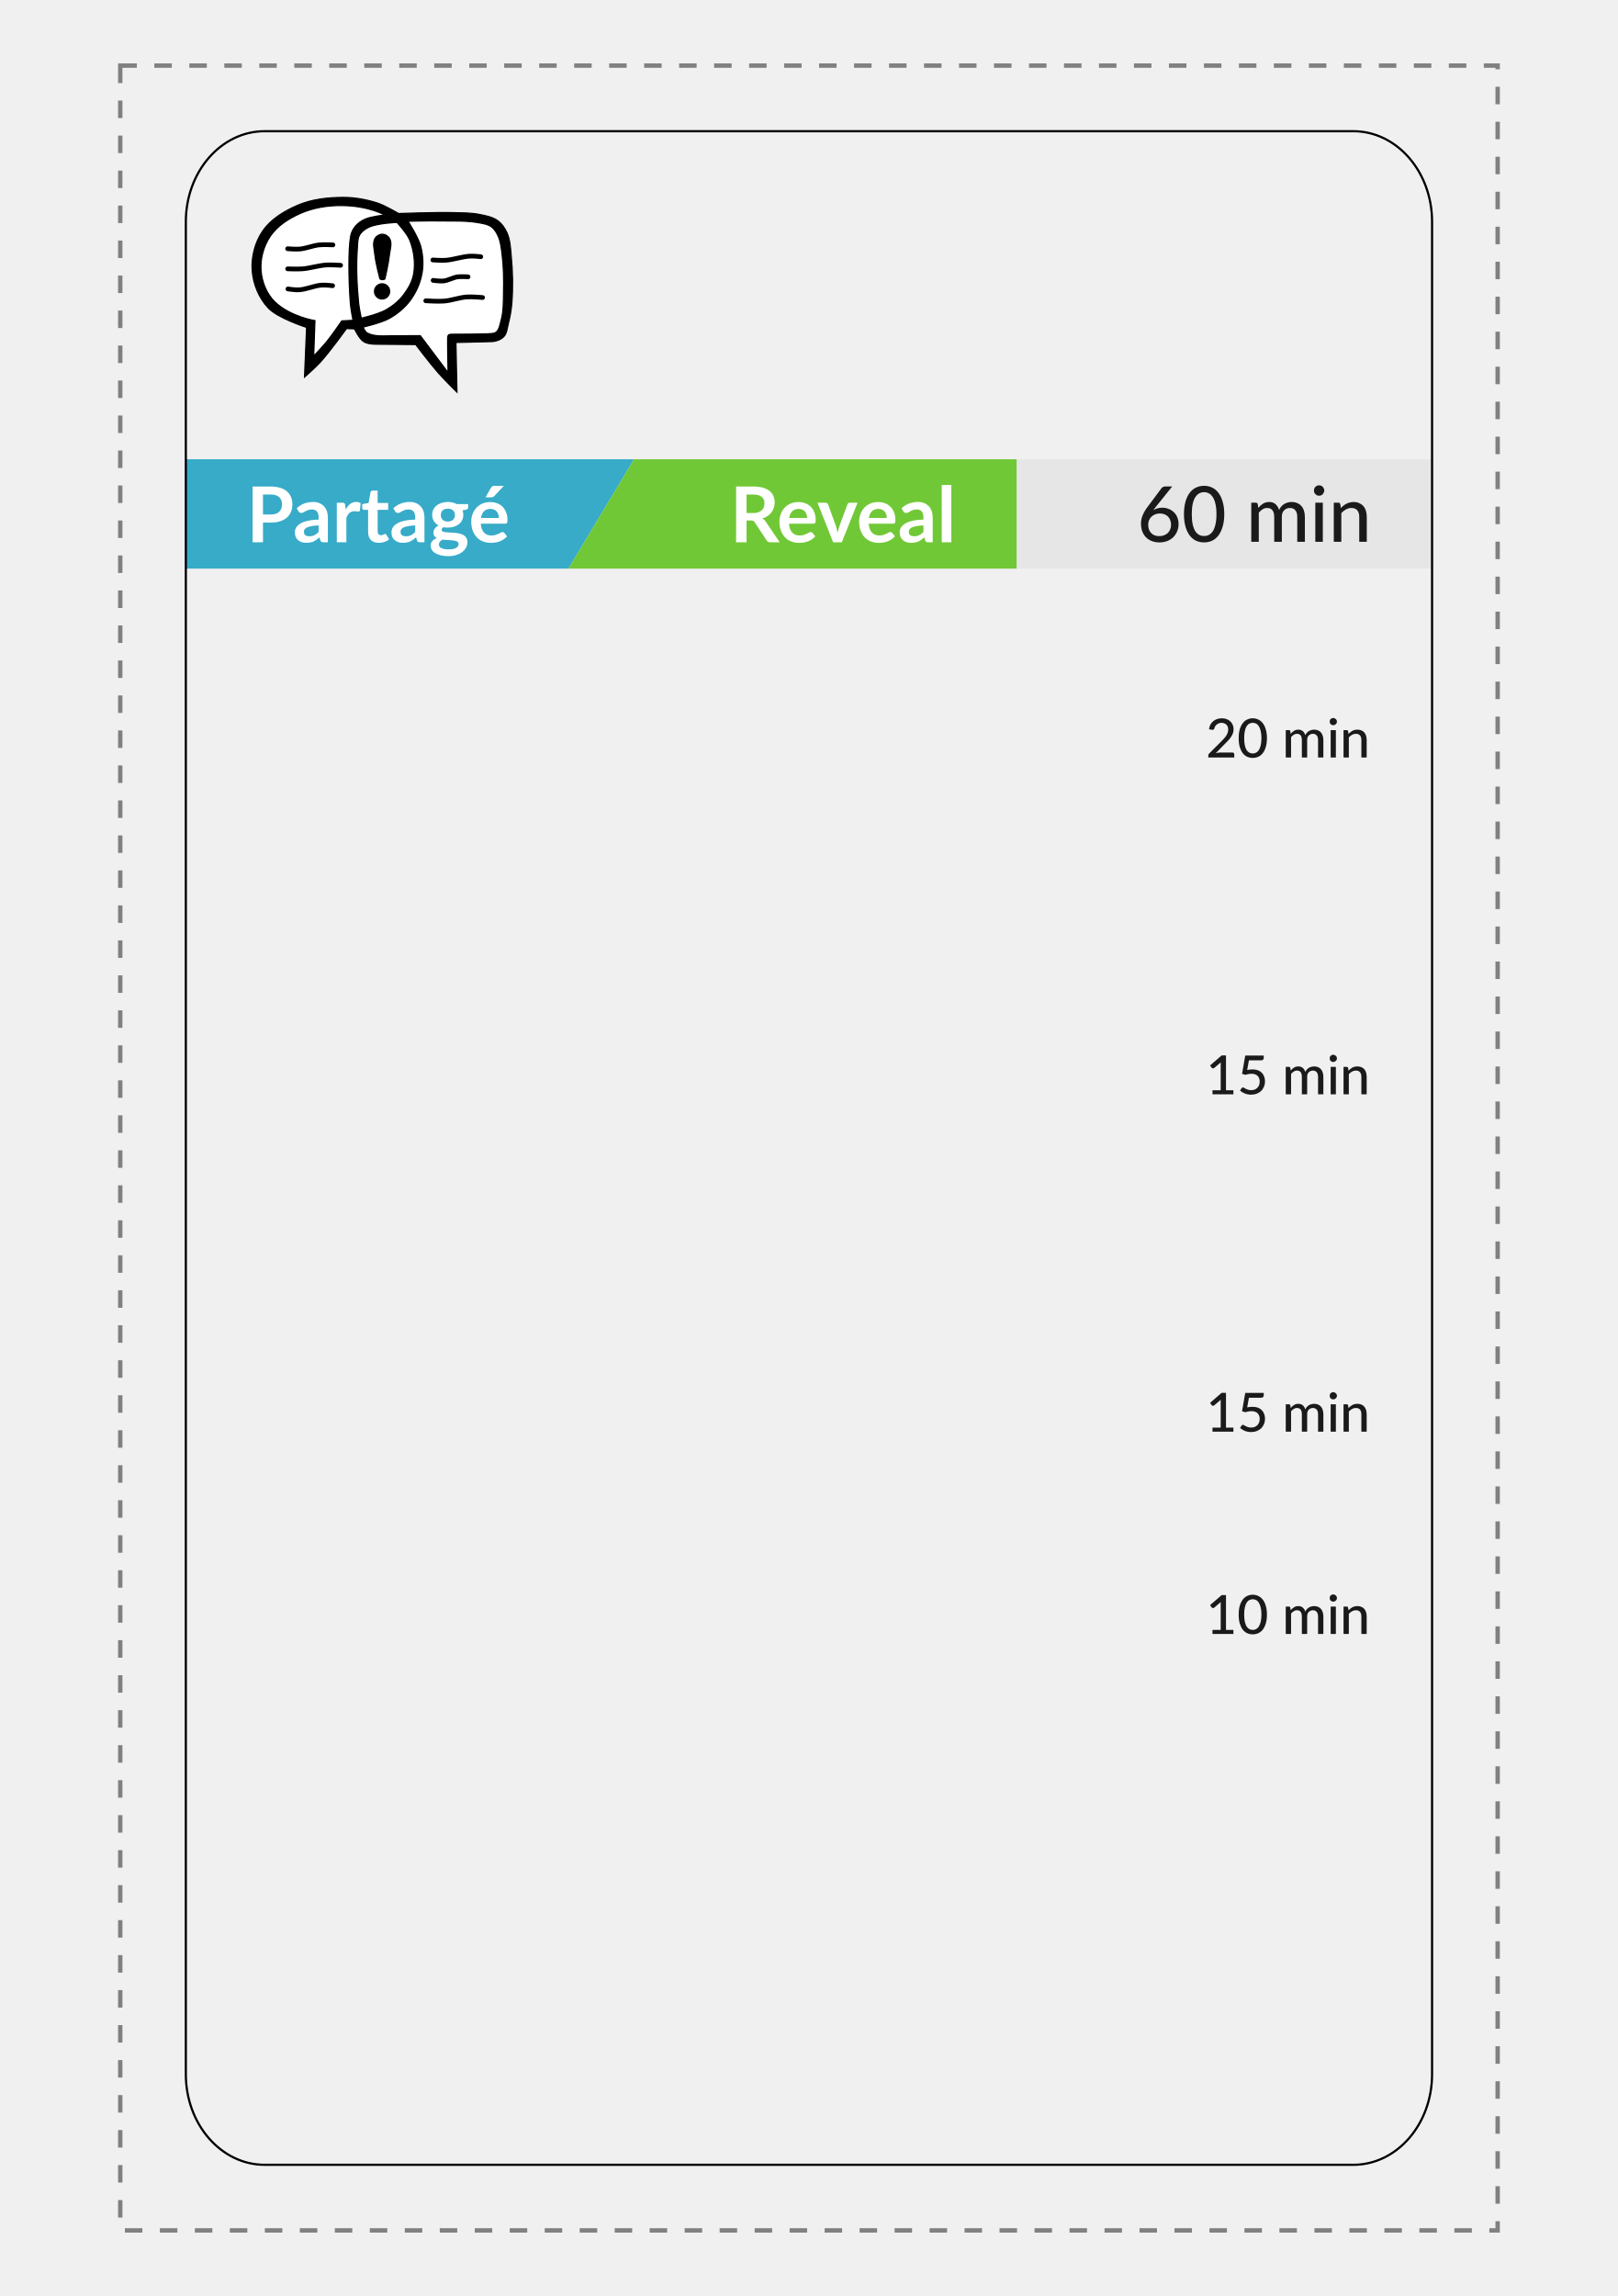
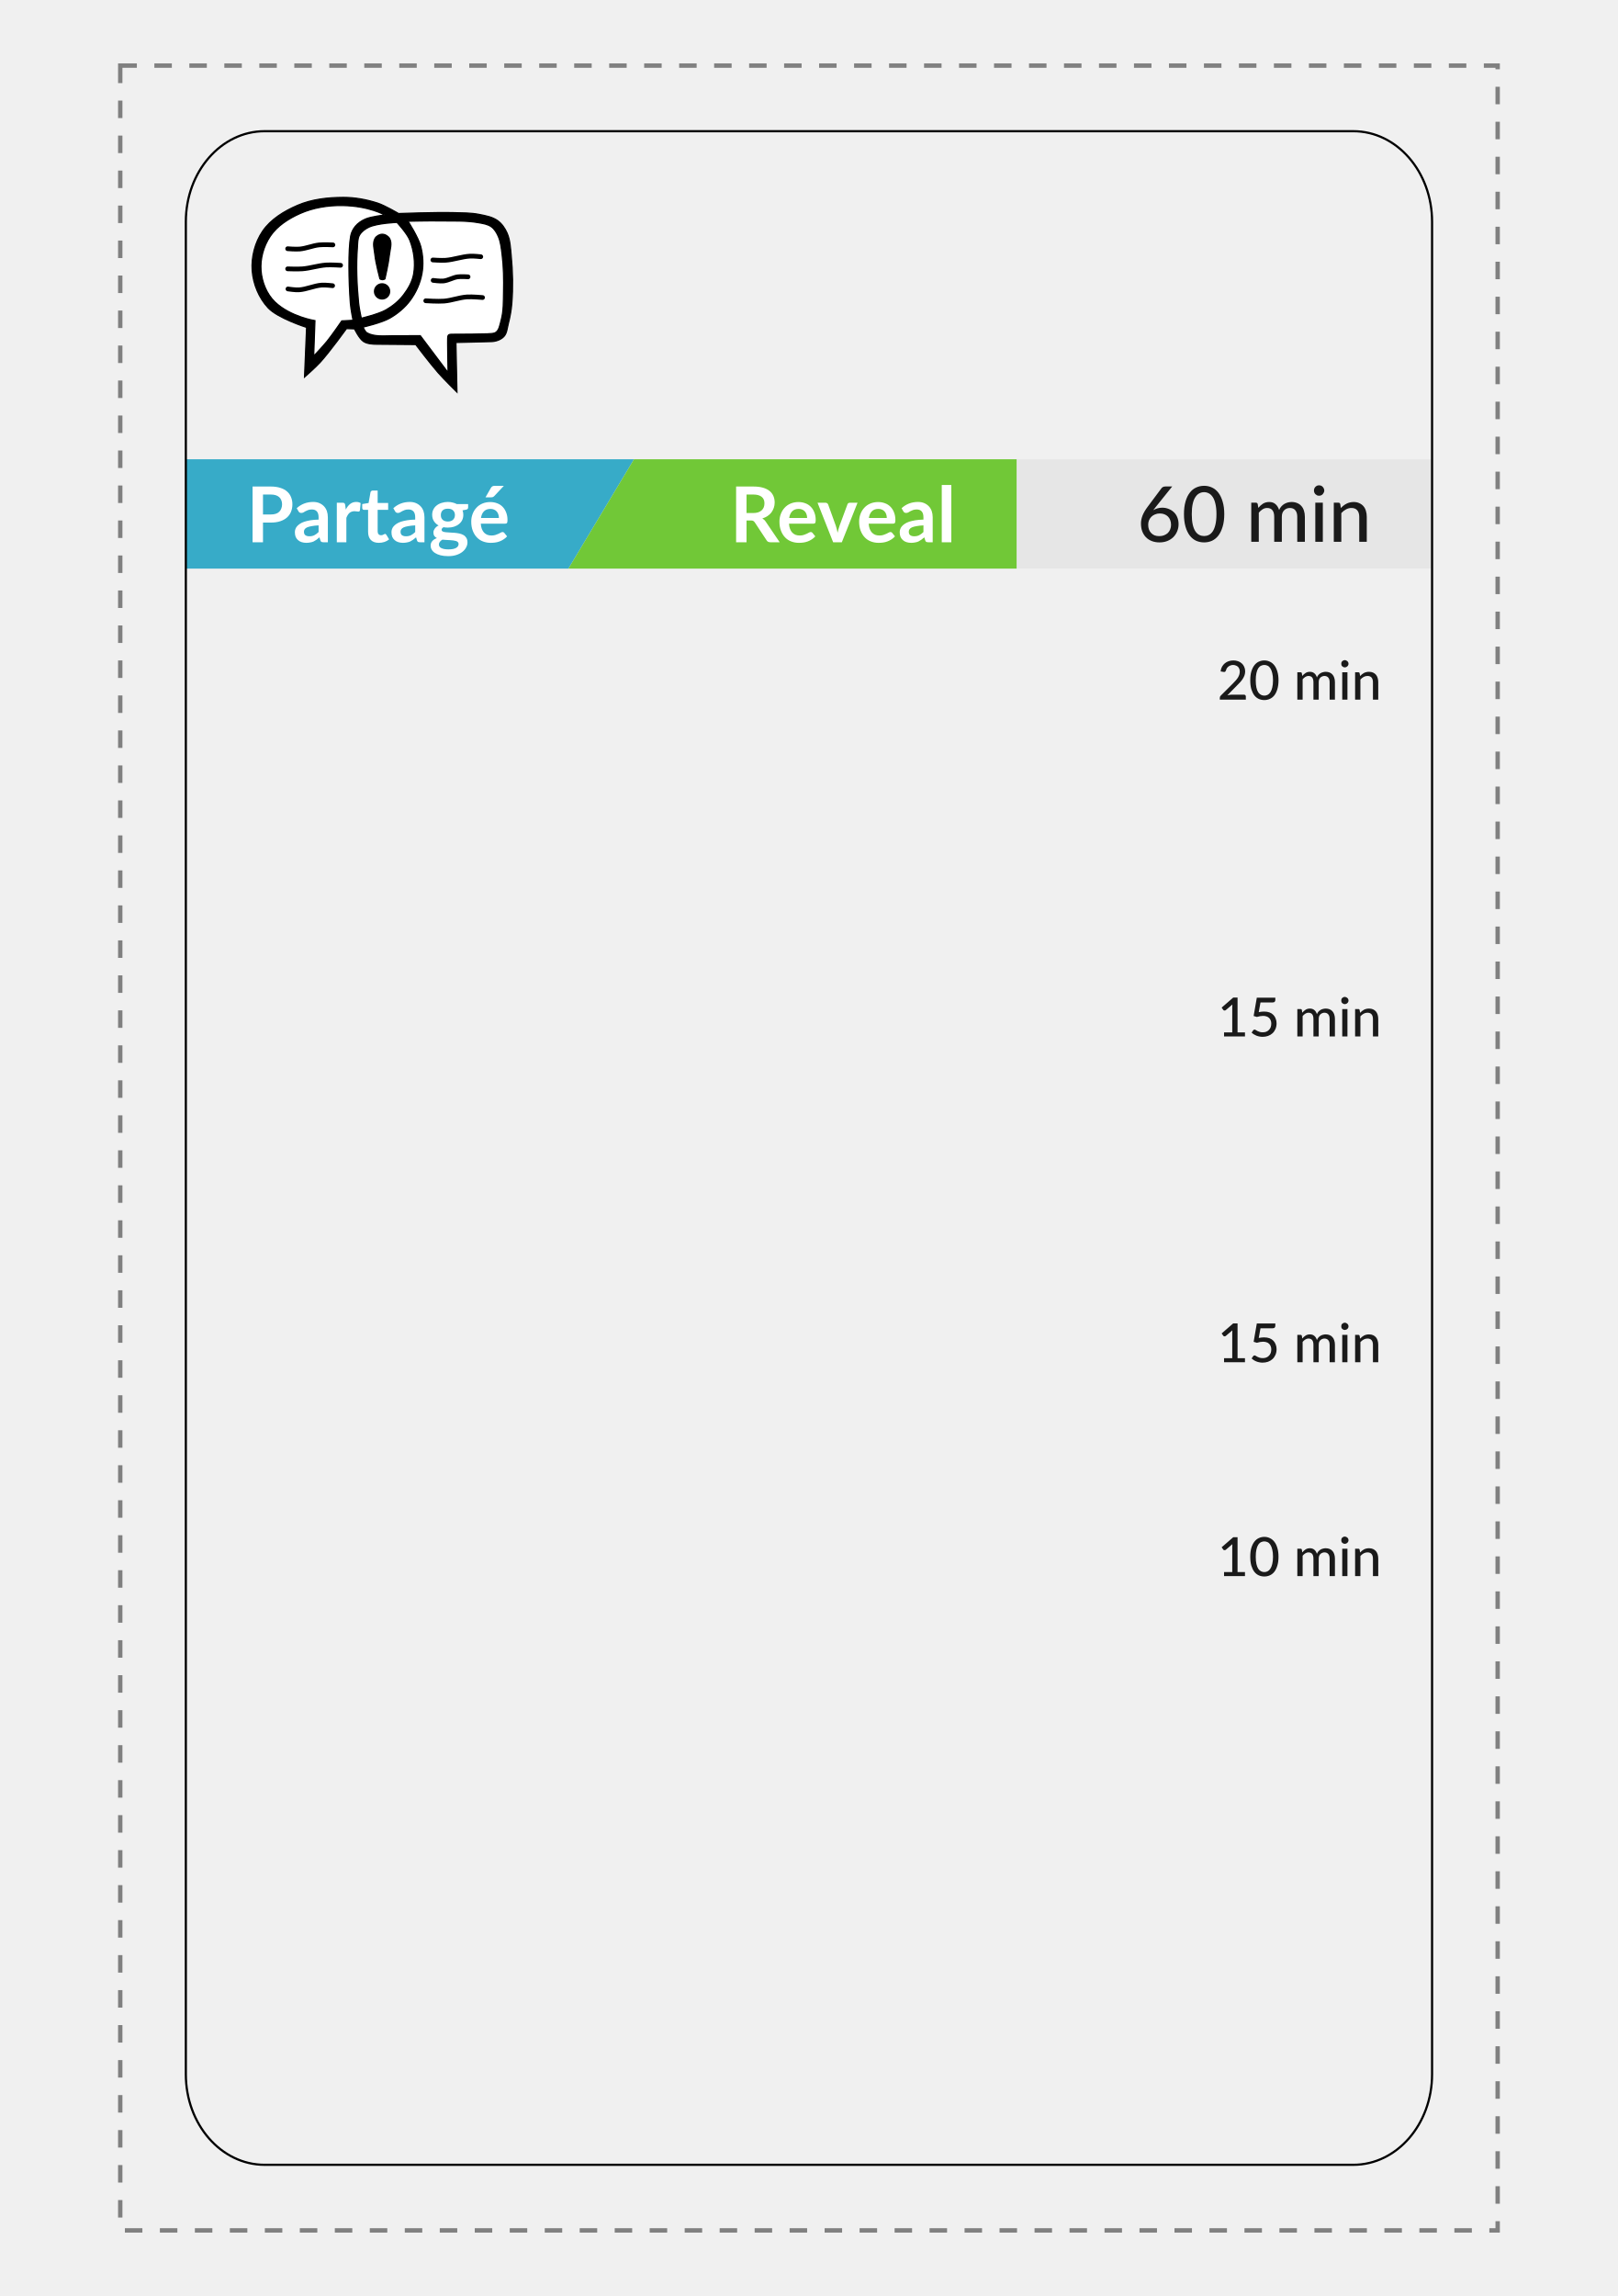
<svg xmlns="http://www.w3.org/2000/svg" xmlns:xlink="http://www.w3.org/1999/xlink" width="74mm" height="105mm" viewBox="0 0 262.205 372.047" id="svg2" version="1.1" enable-background="new">
  <defs id="defs4" />
  <g id="layer1" transform="translate(0,-680.315)" style="display:inline">
-     <path style="fill:none;fill-rule:evenodd;stroke:#808080;stroke-width:0.709;stroke-linecap:butt;stroke-linejoin:miter;stroke-miterlimit:4;stroke-dasharray:2.835, 2.835;stroke-dashoffset:0;stroke-opacity:1" d="m 19.488,690.945 0,350.787 223.228,0 0,-350.787 z" id="path3350" transform="translate(4.3385302e-7,8.6660179e-6)" />
+     <path style="fill:none;fill-rule:evenodd;stroke:#808080;stroke-width:0.709;stroke-linecap:butt;stroke-linejoin:miter;stroke-miterlimit:4;stroke-dasharray:2.835, 2.835;stroke-dashoffset:0;stroke-opacity:1" d="M 19.488,690.945 V 1041.732 H 242.717 V 690.945 Z" id="path3350" transform="translate(4.3385302e-7)" />
  </g>
  <g id="layer2" style="display:inline">
    <path style="fill:none;fill-opacity:1;stroke:none;stroke-width:0.709;stroke-miterlimit:4;stroke-dasharray:2.835, 2.835;stroke-dashoffset:0;stroke-opacity:1" d="m 42.884,21.259 c -7.071,0 -12.766,6.545 -12.766,14.674 l 0,38.477 201.969,0 0,-38.477 c 0,-8.129 -5.692,-14.674 -12.764,-14.674 l -176.439,0 z" id="rect4195-3" />
  </g>
  <g id="layer8" style="display:inline">
    <path style="display:inline;fill:#37abc8;fill-rule:evenodd;stroke:#000000;stroke-width:0;stroke-linecap:butt;stroke-linejoin:miter;stroke-miterlimit:4;stroke-dasharray:none;stroke-opacity:1" d="m 30.118,74.415 0,17.72 62.008,0 10.63,-17.72 z" id="path4215" />
-     <text xml:space="preserve" style="font-style:normal;font-weight:normal;font-size:11.25px;line-height:125%;font-family:sans-serif;letter-spacing:0px;word-spacing:0px;display:inline;fill:#000000;fill-opacity:1;stroke:none;stroke-width:1px;stroke-linecap:butt;stroke-linejoin:miter;stroke-opacity:1" x="39.935" y="87.871" id="text4180-3">
-       <tspan id="tspan4182-6" x="39.935" y="87.871" style="font-style:normal;font-variant:normal;font-weight:bold;font-stretch:normal;font-size:12.5px;font-family:Lato;-inkscape-font-specification:'Lato Bold';fill:#ffffff">Partagé</tspan>
+     <text xml:space="preserve" style="font-style:normal;font-weight:normal;line-height:0%;font-family:sans-serif;letter-spacing:0px;word-spacing:0px;display:inline;fill:#000000;fill-opacity:1;stroke:none;stroke-width:1px;stroke-linecap:butt;stroke-linejoin:miter;stroke-opacity:1" x="39.935" y="87.871" id="text4180-3">
+       <tspan id="tspan4182-6" x="39.935" y="87.871" style="font-style:normal;font-variant:normal;font-weight:bold;font-stretch:normal;font-size:12.5px;line-height:1.25;font-family:Lato;-inkscape-font-specification:'Lato Bold';fill:#ffffff">Partagé</tspan>
    </text>
    <rect y="74.419" x="164.764" height="17.717" width="67.323" id="rect4191-7" style="display:inline;fill:#e6e6e6;fill-opacity:1;stroke:none;stroke-width:1;stroke-miterlimit:4;stroke-dasharray:none;stroke-dashoffset:0;stroke-opacity:1" />
-     <text xml:space="preserve" style="font-style:normal;font-weight:normal;font-size:12.5px;line-height:125%;font-family:sans-serif;letter-spacing:0px;word-spacing:0px;display:inline;fill:#1a1a1a;fill-opacity:1;stroke:none;stroke-width:1px;stroke-linecap:butt;stroke-linejoin:miter;stroke-opacity:1" x="184.268" y="87.799" id="text4193-5">
-       <tspan id="tspan4195-3" x="184.268" y="87.799" style="font-style:normal;font-variant:normal;font-weight:500;font-stretch:normal;font-size:12.5px;font-family:Lato;-inkscape-font-specification:'Lato Medium';fill:#1a1a1a">60 min</tspan>
+     <text xml:space="preserve" style="font-style:normal;font-weight:normal;line-height:0%;font-family:sans-serif;letter-spacing:0px;word-spacing:0px;display:inline;fill:#1a1a1a;fill-opacity:1;stroke:none;stroke-width:1px;stroke-linecap:butt;stroke-linejoin:miter;stroke-opacity:1" x="184.268" y="87.799" id="text4193-5">
+       <tspan id="tspan4195-3" x="184.268" y="87.799" style="font-style:normal;font-variant:normal;font-weight:500;font-stretch:normal;font-size:12.5px;line-height:1.25;font-family:Lato;-inkscape-font-specification:'Lato Medium';fill:#1a1a1a">60 min</tspan>
    </text>
    <path id="path4217" d="m 164.756,92.136 0,-17.72 -62.008,0 -10.63,17.72 z" style="display:inline;fill:#71c837;fill-opacity:1;fill-rule:evenodd;stroke:#000000;stroke-width:0;stroke-linecap:butt;stroke-linejoin:miter;stroke-miterlimit:4;stroke-dasharray:none;stroke-opacity:1" />
-     <text id="text4197" y="87.871" x="118.298" style="font-style:normal;font-weight:normal;font-size:11.25px;line-height:125%;font-family:sans-serif;letter-spacing:0px;word-spacing:0px;display:inline;fill:#000000;fill-opacity:1;stroke:none;stroke-width:1px;stroke-linecap:butt;stroke-linejoin:miter;stroke-opacity:1" xml:space="preserve">
-       <tspan style="font-style:normal;font-variant:normal;font-weight:bold;font-stretch:normal;font-size:12.5px;font-family:Lato;-inkscape-font-specification:'Lato Bold';fill:#ffffff" y="87.871" x="118.298" id="tspan4199">Reveal</tspan>
+     <text id="text4197" y="87.871" x="118.298" style="font-style:normal;font-weight:normal;line-height:0%;font-family:sans-serif;letter-spacing:0px;word-spacing:0px;display:inline;fill:#000000;fill-opacity:1;stroke:none;stroke-width:1px;stroke-linecap:butt;stroke-linejoin:miter;stroke-opacity:1" xml:space="preserve">
+       <tspan style="font-style:normal;font-variant:normal;font-weight:bold;font-stretch:normal;font-size:12.5px;line-height:1.25;font-family:Lato;-inkscape-font-specification:'Lato Bold';fill:#ffffff" y="87.871" x="118.298" id="tspan4199">Reveal</tspan>
    </text>
  </g>
  <g id="layer7">
    <path style="fill:none;fill-rule:evenodd;stroke:none;stroke-width:1px;stroke-linecap:butt;stroke-linejoin:miter;stroke-opacity:1" d="m 99.213,31.89 0,31.89 122.244,0 0,-31.89 z" id="path4300" />
-     <flowRoot xml:space="preserve" style="font-style:normal;font-weight:normal;font-size:12.5px;line-height:125%;font-family:sans-serif;text-align:end;letter-spacing:0px;word-spacing:0px;text-anchor:end;fill:#000000;fill-opacity:1;stroke:none;stroke-width:1px;stroke-linecap:butt;stroke-linejoin:miter;stroke-opacity:1" id="flowRoot4271" transform="translate(0,-0.8300646)">
+     <flowRoot xml:space="preserve" style="font-style:normal;font-weight:normal;line-height:0.01%;font-family:sans-serif;text-align:end;letter-spacing:0px;word-spacing:0px;text-anchor:end;fill:#000000;fill-opacity:1;stroke:none;stroke-width:1px;stroke-linecap:butt;stroke-linejoin:miter;stroke-opacity:1" id="flowRoot4271" transform="translate(0,-0.8300646)">
      <flowRegion id="flowRegion4273">
        <use x="0" y="0" xlink:href="#path4300" id="use4275" width="100%" height="100%" />
      </flowRegion>
-       <flowPara style="font-style:normal;font-variant:normal;font-weight:bold;font-stretch:normal;font-size:13.375px;font-family:Roboto;-inkscape-font-specification:'Roboto Bold';text-align:end;text-anchor:end" id="flowPara4277">Appreciative Interviews</flowPara>
+       <flowPara style="font-style:normal;font-variant:normal;font-weight:bold;font-stretch:normal;font-size:13.375px;line-height:1.25;font-family:Roboto;-inkscape-font-specification:'Roboto Bold';text-align:end;text-anchor:end" id="flowPara4277">Appreciative Interviews</flowPara>
    </flowRoot>
  </g>
  <g id="layer6" style="display:inline">
    <path style="fill:none;fill-rule:evenodd;stroke:none;stroke-width:1px;stroke-linecap:butt;stroke-linejoin:miter;stroke-opacity:1" d="m 40.748,31.89 0,31.89 53.15,0 0,-31.89 z" id="path4213" />
    <g transform="matrix(0.7172695,0,0,0.7172694,-1.497898,-7.622969)" id="layer11">
      <g id="g4701">
        <path style="fill:#000000;fill-opacity:1;stroke:#000000;stroke-width:0.265px;stroke-linecap:butt;stroke-linejoin:miter;stroke-opacity:1" d="m 70.893,95.817 0.468,-11.225 c 0,0 -6.466,-2.041 -8.686,-4.41 -2.088,-2.228 -3.383,-5.374 -3.608,-8.419 -0.226,-3.055 0.62,-6.351 2.339,-8.887 1.85,-2.729 4.92,-4.584 7.951,-5.88 3.197,-1.367 6.801,-1.765 10.278,-1.776 2.63,-0.009 5.28,0.482 7.782,1.293 1.674,0.543 4.724,2.354 4.724,2.354 0,0 8.331,-0.312 12.495,-0.2 1.919,0.051 3.864,0.023 5.746,0.401 1.429,0.287 2.959,0.552 4.143,1.403 0.955,0.686 1.663,1.73 2.138,2.806 0.704,1.595 0.768,3.41 0.935,5.145 0.344,3.57 0.42,7.183 0.134,10.758 -0.124,1.555 -0.41,3.101 -0.802,4.61 -0.255,0.982 -0.303,2.139 -1.002,2.873 -0.696,0.731 -1.798,1.104 -2.806,1.136 -2.66,0.084 -8.018,0.2 -8.018,0.2 l 0.234,11.225 c 0,0 -2.89,-2.846 -4.227,-4.367 -1.798,-2.046 -5.094,-6.39 -5.094,-6.39 0,0 -5.46,-0.036 -8.721,-0.071 -0.924,-0.01 -2.194,-0.047 -3.071,-0.614 C 83.242,87.148 82.185,84.926 82.185,84.926 L 80.381,84.859 c 0,0 -3.778,5.236 -5.947,7.617 -1.093,1.2 -3.541,3.341 -3.541,3.341 z" id="path4655" />
        <path style="fill:#ffffff;fill-opacity:1;stroke:#000000;stroke-width:0.265px;stroke-linecap:butt;stroke-linejoin:miter;stroke-opacity:1" d="m 72.965,91.073 0.287,-8.01 c 0,0 -5.554,-0.875 -9.04,-4.218 -1.864,-1.787 -2.939,-4.508 -3.14,-7.083 -0.209,-2.666 0.583,-5.529 2.071,-7.751 1.574,-2.35 4.164,-3.996 6.749,-5.145 2.982,-1.326 6.359,-1.861 9.622,-1.804 6.033,0.106 9.5,2.138 9.5,2.138 0,0 -3.046,0.323 -4.422,0.935 -0.83,0.369 -1.622,0.906 -2.205,1.604 -0.523,0.626 -0.917,1.401 -1.064,2.204 -0.578,3.153 -0.457,10.172 -0.072,15.236 0.098,1.282 0.601,3.809 0.601,3.809 L 79.312,83.122 c 0,0 -2.148,3.135 -3.341,4.61 -0.942,1.165 -3.007,3.341 -3.007,3.341 z" id="path4657" />
        <path style="fill:#ffffff;fill-opacity:1;stroke:#000000;stroke-width:0.265px;stroke-linecap:butt;stroke-linejoin:miter;stroke-opacity:1" d="m 83.722,82.521 c 0,0 3.847,-0.911 5.546,-1.871 1.5,-0.847 2.886,-1.98 3.942,-3.341 1.093,-1.408 2.037,-3.054 2.339,-4.811 0.43,-2.502 0.06,-5.2 -0.854,-7.569 -0.599,-1.554 -2.919,-4.057 -2.919,-4.057 0,0 -4.379,0.171 -6.317,1.069 -0.846,0.392 -1.674,0.996 -2.138,1.804 -0.451,0.784 -0.399,1.771 -0.468,2.673 -0.322,4.22 -0.146,8.483 0.267,12.695 0.113,1.148 0.601,3.408 0.601,3.408 z" id="path4659" />
        <path style="fill:#ffffff;fill-opacity:1;stroke:#000000;stroke-width:0.265px;stroke-linecap:butt;stroke-linejoin:miter;stroke-opacity:1" d="m 84.123,84.525 c 0,0 0.429,1.031 0.88,1.292 1.566,0.907 3.78,0.683 5.731,0.661 2.245,-0.025 6.318,-0.016 6.318,-0.016 l 6.277,8.342 c 0,0 -0.17,-7.56 -0.072,-8.118 0.077,-0.439 0.292,-0.538 0.833,-0.546 3.043,-0.047 3.864,0.018 5.794,-0.055 1.351,-0.051 3.385,0.032 4.047,-0.267 0.939,-0.424 1.113,-1.863 1.396,-2.897 0.559,-2.048 0.487,-4.225 0.535,-6.348 0.063,-2.83 0.018,-5.677 -0.334,-8.486 -0.173,-1.378 -0.307,-2.806 -0.869,-4.076 -0.355,-0.803 -0.826,-1.623 -1.537,-2.138 -0.832,-0.604 -1.928,-0.754 -2.94,-0.935 -2.875,-0.514 -5.833,-0.348 -8.753,-0.401 -2.383,-0.043 -7.149,0.067 -7.149,0.067 0,0 2.337,3.627 2.873,5.679 0.524,2.006 0.649,4.176 0.267,6.214 -0.398,2.127 -1.325,4.202 -2.606,5.947 -1.224,1.667 -2.882,3.05 -4.677,4.076 -1.834,1.049 -6.014,2.005 -6.014,2.005 z" id="path4661" />
        <path style="fill:none;stroke:#000000;stroke-width:1.065;stroke-linecap:round;stroke-linejoin:miter;stroke-miterlimit:4;stroke-dasharray:none;stroke-opacity:1" d="m 98.288,78.579 c 0,0 2.766,0.18 4.143,0.067 1.737,-0.143 3.406,-0.812 5.145,-0.935 1.178,-0.084 3.541,0.134 3.541,0.134" id="path4663" />
        <path style="fill:none;stroke:#000000;stroke-width:1.065;stroke-linecap:round;stroke-linejoin:miter;stroke-miterlimit:4;stroke-dasharray:none;stroke-opacity:1" d="m 99.959,73.968 c 0,0 1.563,0.222 2.339,0.134 1.106,-0.126 2.105,-0.778 3.207,-0.935 0.772,-0.11 2.339,0 2.339,0" id="path4665" />
        <path style="fill:none;stroke:#000000;stroke-width:1.065;stroke-linecap:round;stroke-linejoin:miter;stroke-miterlimit:4;stroke-dasharray:none;stroke-opacity:1" d="m 99.892,69.358 c 0,0 1.918,0.136 2.873,0.067 1.87,-0.135 3.674,-0.831 5.546,-0.935 0.802,-0.045 2.405,0.134 2.405,0.134" id="path4667" />
        <path style="fill:none;stroke:#000000;stroke-width:1.065;stroke-linecap:round;stroke-linejoin:miter;stroke-miterlimit:4;stroke-dasharray:none;stroke-opacity:1" d="m 67.085,66.819 c 0,0 1.83,0.151 2.74,0.067 1.496,-0.139 2.915,-0.779 4.41,-0.935 1.019,-0.107 3.074,0 3.074,0" id="path4669" />
        <path style="fill:none;stroke:#000000;stroke-width:1.065;stroke-linecap:round;stroke-linejoin:miter;stroke-miterlimit:4;stroke-dasharray:none;stroke-opacity:1" d="m 67.085,71.362 c 0,0 2.231,0.09 3.341,0 1.799,-0.145 3.545,-0.742 5.345,-0.869 1.089,-0.077 3.274,0.067 3.274,0.067" id="path4671" />
        <path style="fill:none;stroke:#000000;stroke-width:1.065;stroke-linecap:round;stroke-linejoin:miter;stroke-miterlimit:4;stroke-dasharray:none;stroke-opacity:1" d="m 67.151,75.906 c 0,0 1.647,0.252 2.472,0.2 1.748,-0.109 3.398,-0.937 5.145,-1.069 0.823,-0.062 2.472,0.134 2.472,0.134" id="path4673" />
        <path style="fill:#000000;fill-opacity:1;stroke:#000000;stroke-width:0.265px;stroke-linecap:butt;stroke-linejoin:miter;stroke-opacity:1" d="m 88.466,63.545 c 0.649,0.007 1.356,0.434 1.67,1.002 0.605,1.091 0.06,2.501 -0.067,3.742 -0.184,1.803 -1.002,5.345 -1.002,5.345 -0.291,0.242 -0.842,0.238 -1.136,0 0,0 -0.954,-3.555 -1.136,-5.379 -0.125,-1.252 -0.603,-2.69 0.033,-3.775 0.318,-0.542 1.009,-0.942 1.637,-0.935 z" id="path4675" />
        <circle style="opacity:1;fill:#000000;fill-opacity:1;stroke:none;stroke-width:0.5;stroke-miterlimit:4;stroke-dasharray:none;stroke-opacity:1" id="path4679" cx="88.416" cy="76.457" r="1.854" />
      </g>
    </g>
  </g>
  <g id="layer5" style="display:inline">
    <rect style="fill:none;fill-opacity:1;stroke:#000000;stroke-width:0.354;stroke-miterlimit:4;stroke-dasharray:none;stroke-dashoffset:0;stroke-opacity:1" id="rect4187" width="201.969" height="329.528" x="30.118" y="21.26" ry="14.674" rx="12.764" />
  </g>
  <g id="layer9" style="display:inline">
-     <text xml:space="preserve" style="font-style:normal;font-weight:normal;font-size:12.5px;line-height:125%;font-family:sans-serif;letter-spacing:0px;word-spacing:0px;fill:#000000;fill-opacity:1;stroke:none;stroke-width:1px;stroke-linecap:butt;stroke-linejoin:miter;stroke-opacity:1" x="-62.225" y="132.692" id="text6165">
-       <tspan id="tspan6167" x="-62.225" y="132.692" />
+     <text xml:space="preserve" style="font-style:normal;font-weight:normal;line-height:0%;font-family:sans-serif;letter-spacing:0px;word-spacing:0px;fill:#000000;fill-opacity:1;stroke:none;stroke-width:1px;stroke-linecap:butt;stroke-linejoin:miter;stroke-opacity:1" x="-62.225" y="132.692" id="text6165">
+       <tspan id="tspan6167" x="-62.225" y="132.692" style="font-size:12.5px;line-height:1.25"> </tspan>
    </text>
-     <path style="fill:none;fill-rule:evenodd;stroke:none;stroke-width:1px;stroke-linecap:butt;stroke-linejoin:miter;stroke-opacity:1" d="m 40.748,102.756 0,237.402 143.504,0 0,-237.402 -143.504,0" id="path4245" />
-     <flowRoot xml:space="preserve" style="font-style:normal;font-weight:normal;font-size:8.75px;line-height:125%;font-family:sans-serif;letter-spacing:0px;word-spacing:0px;fill:#000000;fill-opacity:1;stroke:none;stroke-width:1px;stroke-linecap:butt;stroke-linejoin:miter;stroke-opacity:1" id="flowRoot4251">
-       <flowRegion id="flowRegion4253">
+     <path style="fill:none;fill-rule:evenodd;stroke:none;stroke-width:1.063px;stroke-linecap:butt;stroke-linejoin:miter;stroke-opacity:1" d="M 33.717,96.193 V 339.689 H 191.752 V 96.193 H 33.717" id="path4245" />
+     <flowRoot xml:space="preserve" style="font-style:normal;font-weight:normal;line-height:0.75;font-family:sans-serif;letter-spacing:0px;word-spacing:0px;fill:#000000;fill-opacity:1;stroke:none;stroke-width:1px;stroke-linecap:butt;stroke-linejoin:miter;stroke-opacity:1" id="flowRoot4251">
+       <flowRegion id="flowRegion4253" style="line-height:0.75">
        <use x="0" y="0" xlink:href="#path4245" id="use4255" width="100%" height="100%" />
      </flowRegion>
-       <flowPara id="flowPara4257" style="font-style:normal;font-variant:normal;font-weight:bold;font-stretch:normal;font-family:Roboto;-inkscape-font-specification:'Roboto Bold';fill:#999999;fill-opacity:1">Etapes</flowPara>
-       <flowPara style="font-style:normal;font-variant:normal;font-weight:normal;font-stretch:normal;font-family:Lato;-inkscape-font-specification:Lato;fill:#1a1a1a;fill-opacity:1" id="flowPara4318">Par groupes de deux, les participants mènent à tour de rôle une interview et racontent une histoire de réussite. Prêtez attention à ce qui a rendu la réussite possible</flowPara>
-       <flowPara style="font-style:normal;font-variant:normal;font-weight:normal;font-stretch:normal;font-family:Lato;-inkscape-font-specification:Lato;fill:#1a1a1a;fill-opacity:1" id="flowPara4320" />
-       <flowPara style="font-style:normal;font-variant:normal;font-weight:normal;font-stretch:normal;font-family:Lato;-inkscape-font-specification:Lato;fill:#1a1a1a;fill-opacity:1" id="flowPara4322">En groupes de 4, chaque personne raconte l'histoire de son partenaire. Écoutez les modèles de conditions/atouts qui favorisent la réussite et prenez des notes.</flowPara>
-       <flowPara style="font-style:normal;font-variant:normal;font-weight:normal;font-stretch:normal;font-family:Lato;-inkscape-font-specification:Lato;fill:#1a1a1a;fill-opacity:1" id="flowPara4326" />
-       <flowPara style="font-style:normal;font-variant:normal;font-weight:normal;font-stretch:normal;font-family:Lato;-inkscape-font-specification:Lato;fill:#1a1a1a;fill-opacity:1" id="flowPara4351">Recueillir les idées et les modèles pour l'ensemble du groupe sur un tableau à feuilles mobiles.</flowPara>
-       <flowPara style="font-style:normal;font-variant:normal;font-weight:normal;font-stretch:normal;font-family:Lato;-inkscape-font-specification:Lato;fill:#1a1a1a;fill-opacity:1" id="flowPara4362" />
-       <flowPara style="font-style:normal;font-variant:normal;font-weight:normal;font-stretch:normal;font-family:Lato;-inkscape-font-specification:Lato;fill:#1a1a1a;fill-opacity:1" id="flowPara4370">Posez des questions : "Comment investissons-nous dans les atouts et les conditions qui favorisent la réussite ?" et "Quelles sont les possibilités d'en faire plus ?".</flowPara>
-       <flowPara style="font-style:normal;font-variant:normal;font-weight:normal;font-stretch:normal;font-family:Lato;-inkscape-font-specification:Lato;fill:#1a1a1a;fill-opacity:1" id="flowPara4374">Use 1-2-4-All to discuss</flowPara>
-       <flowPara style="font-style:normal;font-variant:normal;font-weight:normal;font-stretch:normal;font-family:Lato;-inkscape-font-specification:Lato;fill:#1a1a1a;fill-opacity:1" id="flowPara4360" />
+       <flowPara id="flowPara4257" style="font-style:normal;font-variant:normal;font-weight:bold;font-stretch:normal;font-size:8.75px;line-height:0.75;font-family:Roboto;-inkscape-font-specification:'Roboto Bold';fill:#999999;fill-opacity:1">Etapes</flowPara>
+       <flowPara style="font-style:normal;font-variant:normal;font-weight:normal;font-stretch:normal;font-size:8.75px;line-height:0.75;font-family:Lato;-inkscape-font-specification:Lato;fill:#1a1a1a;fill-opacity:1" id="flowPara4318">Par groupes de deux, les participants mènent à tour de rôle une interview et racontent une histoire de réussite. Prêtez attention à ce qui a rendu la réussite possible</flowPara>
+       <flowPara style="font-style:normal;font-variant:normal;font-weight:normal;font-stretch:normal;font-size:8.75px;line-height:0.75;font-family:Lato;-inkscape-font-specification:Lato;fill:#1a1a1a;fill-opacity:1" id="flowPara4320"> </flowPara>
+       <flowPara style="font-style:normal;font-variant:normal;font-weight:normal;font-stretch:normal;font-size:8.75px;line-height:0.75;font-family:Lato;-inkscape-font-specification:Lato;fill:#1a1a1a;fill-opacity:1" id="flowPara4322">En groupes de 4, chaque personne raconte l'histoire de son partenaire. Écoutez les modèles de conditions/atouts qui favorisent la réussite et prenez des notes.</flowPara>
+       <flowPara style="font-style:normal;font-variant:normal;font-weight:normal;font-stretch:normal;font-size:8.75px;line-height:0.75;font-family:Lato;-inkscape-font-specification:Lato;fill:#1a1a1a;fill-opacity:1" id="flowPara4326"> </flowPara>
+       <flowPara style="font-style:normal;font-variant:normal;font-weight:normal;font-stretch:normal;font-size:8.75px;line-height:0.75;font-family:Lato;-inkscape-font-specification:Lato;fill:#1a1a1a;fill-opacity:1" id="flowPara4351">Recueillir les idées et les modèles pour l'ensemble du groupe sur un tableau à feuilles mobiles.</flowPara>
+       <flowPara style="font-style:normal;font-variant:normal;font-weight:normal;font-stretch:normal;font-size:8.75px;line-height:0.75;font-family:Lato;-inkscape-font-specification:Lato;fill:#1a1a1a;fill-opacity:1" id="flowPara4362"> </flowPara>
+       <flowPara style="font-style:normal;font-variant:normal;font-weight:normal;font-stretch:normal;font-size:8.75px;line-height:0.75;font-family:Lato;-inkscape-font-specification:Lato;fill:#1a1a1a;fill-opacity:1" id="flowPara4370">Posez des questions : "Comment investissons-nous dans les atouts et les conditions qui favorisent la réussite ?" et "Quelles sont les possibilités d'en faire plus ?".</flowPara>
+       <flowPara style="font-style:normal;font-variant:normal;font-weight:normal;font-stretch:normal;font-size:8.75px;line-height:0.75;font-family:Lato;-inkscape-font-specification:Lato;fill:#1a1a1a;fill-opacity:1" id="flowPara4374">Use 1-2-4-All to discuss </flowPara>
+       <flowPara style="font-style:normal;font-variant:normal;font-weight:normal;font-stretch:normal;font-size:8.75px;line-height:0.75;font-family:Lato;-inkscape-font-specification:Lato;fill:#1a1a1a;fill-opacity:1" id="flowPara4360" />
    </flowRoot>
-     <text xml:space="preserve" style="font-style:normal;font-weight:normal;font-size:8.75px;line-height:125%;font-family:sans-serif;letter-spacing:0px;word-spacing:0px;fill:#000000;fill-opacity:1;stroke:none;stroke-width:1px;stroke-linecap:butt;stroke-linejoin:miter;stroke-opacity:1" x="93.898" y="183.547" id="text4267">
-       <tspan id="tspan4269" x="93.898" y="183.547" />
+     <text xml:space="preserve" style="font-style:normal;font-weight:normal;line-height:0%;font-family:sans-serif;letter-spacing:0px;word-spacing:0px;fill:#000000;fill-opacity:1;stroke:none;stroke-width:1px;stroke-linecap:butt;stroke-linejoin:miter;stroke-opacity:1" x="93.898" y="183.547" id="text4267">
+       <tspan id="tspan4269" x="93.898" y="183.547" style="font-size:8.75px;line-height:1.25"> </tspan>
    </text>
  </g>
  <g id="layer4" style="display:inline">
-     <text id="text4227" y="122.749" x="195.421" style="font-style:normal;font-weight:normal;font-size:8.75px;line-height:125%;font-family:sans-serif;letter-spacing:0px;word-spacing:0px;fill:#1a1a1a;fill-opacity:1;stroke:none;stroke-width:1px;stroke-linecap:butt;stroke-linejoin:miter;stroke-opacity:1" xml:space="preserve">
-       <tspan style="font-style:normal;font-variant:normal;font-weight:500;font-stretch:normal;font-family:Lato;-inkscape-font-specification:'Lato Medium';fill:#1a1a1a" y="122.749" x="195.421" id="tspan4229">20 min</tspan>
+     <text id="text4227" y="113.374" x="197.296" style="font-style:normal;font-weight:normal;line-height:0%;font-family:sans-serif;letter-spacing:0px;word-spacing:0px;fill:#1a1a1a;fill-opacity:1;stroke:none;stroke-width:1px;stroke-linecap:butt;stroke-linejoin:miter;stroke-opacity:1" xml:space="preserve">
+       <tspan style="font-style:normal;font-variant:normal;font-weight:500;font-stretch:normal;font-size:8.75px;line-height:1.25;font-family:Lato;-inkscape-font-specification:'Lato Medium';fill:#1a1a1a" y="113.374" x="197.296" id="tspan4229">20 min</tspan>
    </text>
-     <text id="text4231" y="177.322" x="195.421" style="font-style:normal;font-weight:normal;font-size:8.75px;line-height:125%;font-family:sans-serif;letter-spacing:0px;word-spacing:0px;fill:#1a1a1a;fill-opacity:1;stroke:none;stroke-width:1px;stroke-linecap:butt;stroke-linejoin:miter;stroke-opacity:1" xml:space="preserve">
-       <tspan style="font-style:normal;font-variant:normal;font-weight:500;font-stretch:normal;font-family:Lato;-inkscape-font-specification:'Lato Medium';fill:#1a1a1a" y="177.322" x="195.421" id="tspan4233">15 min</tspan>
+     <text id="text4231" y="167.947" x="197.296" style="font-style:normal;font-weight:normal;line-height:0%;font-family:sans-serif;letter-spacing:0px;word-spacing:0px;fill:#1a1a1a;fill-opacity:1;stroke:none;stroke-width:1px;stroke-linecap:butt;stroke-linejoin:miter;stroke-opacity:1" xml:space="preserve">
+       <tspan style="font-style:normal;font-variant:normal;font-weight:500;font-stretch:normal;font-size:8.75px;line-height:1.25;font-family:Lato;-inkscape-font-specification:'Lato Medium';fill:#1a1a1a" y="167.947" x="197.296" id="tspan4233">15 min</tspan>
    </text>
-     <path style="fill:none;fill-rule:evenodd;stroke:none;stroke-width:1px;stroke-linecap:butt;stroke-linejoin:miter;stroke-opacity:1" d="m 194.882,102.756 0,237.402 26.575,0 0,-237.402 z" id="path4239" />
-     <text xml:space="preserve" style="font-style:normal;font-weight:normal;font-size:8.75px;line-height:125%;font-family:sans-serif;letter-spacing:0px;word-spacing:0px;fill:#1a1a1a;fill-opacity:1;stroke:none;stroke-width:1px;stroke-linecap:butt;stroke-linejoin:miter;stroke-opacity:1" x="195.421" y="231.993" id="text4424">
-       <tspan id="tspan4426" x="195.421" y="231.993" style="font-style:normal;font-variant:normal;font-weight:500;font-stretch:normal;font-family:Lato;-inkscape-font-specification:'Lato Medium';fill:#1a1a1a">15 min</tspan>
+     <path style="fill:none;fill-rule:evenodd;stroke:none;stroke-width:1px;stroke-linecap:butt;stroke-linejoin:miter;stroke-opacity:1" d="m 194.882,102.756 v 237.402 h 26.575 V 102.756 Z" id="path4239" />
+     <text xml:space="preserve" style="font-style:normal;font-weight:normal;line-height:0%;font-family:sans-serif;letter-spacing:0px;word-spacing:0px;fill:#1a1a1a;fill-opacity:1;stroke:none;stroke-width:1px;stroke-linecap:butt;stroke-linejoin:miter;stroke-opacity:1" x="197.296" y="220.743" id="text4424">
+       <tspan id="tspan4426" x="197.296" y="220.743" style="font-style:normal;font-variant:normal;font-weight:500;font-stretch:normal;font-size:8.75px;line-height:1.25;font-family:Lato;-inkscape-font-specification:'Lato Medium';fill:#1a1a1a">15 min</tspan>
    </text>
-     <text id="text4428" y="264.77" x="195.421" style="font-style:normal;font-weight:normal;font-size:8.75px;line-height:125%;font-family:sans-serif;letter-spacing:0px;word-spacing:0px;fill:#1a1a1a;fill-opacity:1;stroke:none;stroke-width:1px;stroke-linecap:butt;stroke-linejoin:miter;stroke-opacity:1" xml:space="preserve">
-       <tspan style="font-style:normal;font-variant:normal;font-weight:500;font-stretch:normal;font-family:Lato;-inkscape-font-specification:'Lato Medium';fill:#1a1a1a" y="264.77" x="195.421" id="tspan4430">10 min</tspan>
+     <text id="text4428" y="255.395" x="197.296" style="font-style:normal;font-weight:normal;line-height:0%;font-family:sans-serif;letter-spacing:0px;word-spacing:0px;fill:#1a1a1a;fill-opacity:1;stroke:none;stroke-width:1px;stroke-linecap:butt;stroke-linejoin:miter;stroke-opacity:1" xml:space="preserve">
+       <tspan style="font-style:normal;font-variant:normal;font-weight:500;font-stretch:normal;font-size:8.75px;line-height:1.25;font-family:Lato;-inkscape-font-specification:'Lato Medium';fill:#1a1a1a" y="255.395" x="197.296" id="tspan4430">10 min</tspan>
    </text>
  </g>
  <g id="layer10" style="display:inline">
-     <path style="fill:none;fill-rule:evenodd;stroke:none;stroke-width:1px;stroke-linecap:butt;stroke-linejoin:miter;stroke-opacity:1" d="m 40.748,269.282 0,70.876 180.709,0 0,-70.876 z" id="path4343" />
-     <flowRoot xml:space="preserve" style="font-style:normal;font-weight:normal;font-size:8.75px;line-height:125%;font-family:sans-serif;letter-spacing:0px;word-spacing:0px;fill:#000000;fill-opacity:1;stroke:none;stroke-width:1px;stroke-linecap:butt;stroke-linejoin:miter;stroke-opacity:1" id="flowRoot4351" transform="translate(0,49.40625)">
+     <path style="fill:none;fill-rule:evenodd;stroke:none;stroke-width:1px;stroke-linecap:butt;stroke-linejoin:miter;stroke-opacity:1" d="m 40.748,269.282 v 70.876 H 221.457 v -70.876 z" id="path4343" />
+     <flowRoot xml:space="preserve" style="font-style:normal;font-weight:normal;line-height:0.01%;font-family:sans-serif;letter-spacing:0px;word-spacing:0px;fill:#000000;fill-opacity:1;stroke:none;stroke-width:1px;stroke-linecap:butt;stroke-linejoin:miter;stroke-opacity:1" id="flowRoot4351" transform="translate(-5.625,49.40625)">
      <flowRegion id="flowRegion4353">
        <use x="0" y="0" xlink:href="#path4343" id="use4355" width="100%" height="100%" />
      </flowRegion>
-       <flowPara id="flowPara4357" style="font-style:normal;font-variant:normal;font-weight:bold;font-stretch:normal;font-family:Roboto;-inkscape-font-specification:'Roboto Bold';fill:#999999;fill-opacity:1">Fonctionne Avec</flowPara>
-       <flowPara id="flowPara4359" style="font-style:normal;font-variant:normal;font-weight:normal;font-stretch:normal;font-family:Lato;-inkscape-font-specification:Lato;fill:#1a1a1a">Min Specs</flowPara>
+       <flowPara id="flowPara4357" style="font-style:normal;font-variant:normal;font-weight:bold;font-stretch:normal;font-size:8.75px;line-height:1.25;font-family:Roboto;-inkscape-font-specification:'Roboto Bold';fill:#999999;fill-opacity:1">Fonctionne Avec</flowPara>
+       <flowPara id="flowPara4359" style="font-style:normal;font-variant:normal;font-weight:normal;font-stretch:normal;font-size:8.75px;line-height:1.25;font-family:Lato;-inkscape-font-specification:Lato;fill:#1a1a1a">Min Specs</flowPara>
    </flowRoot>
-     <text xml:space="preserve" style="font-style:normal;font-weight:normal;font-size:8.75px;line-height:125%;font-family:sans-serif;letter-spacing:0px;word-spacing:0px;fill:#000000;fill-opacity:1;stroke:none;stroke-width:1px;stroke-linecap:butt;stroke-linejoin:miter;stroke-opacity:1" x="-129.401" y="187.139" id="text4392">
-       <tspan id="tspan4394" x="-129.401" y="187.139" />
+     <text xml:space="preserve" style="font-style:normal;font-weight:normal;line-height:0%;font-family:sans-serif;letter-spacing:0px;word-spacing:0px;fill:#000000;fill-opacity:1;stroke:none;stroke-width:1px;stroke-linecap:butt;stroke-linejoin:miter;stroke-opacity:1" x="-129.401" y="187.139" id="text4392">
+       <tspan id="tspan4394" x="-129.401" y="187.139" style="font-size:8.75px;line-height:1.25"> </tspan>
    </text>
  </g>
-   <text xml:space="preserve" style="font-style:normal;font-weight:normal;font-size:8.75px;line-height:125%;font-family:sans-serif;letter-spacing:0px;word-spacing:0px;fill:#000000;fill-opacity:1;stroke:none;stroke-width:1px;stroke-linecap:butt;stroke-linejoin:miter;stroke-opacity:1" x="293.096" y="257.142" id="text4321">
-     <tspan id="tspan4323" x="293.096" y="257.142" />
+   <text xml:space="preserve" style="font-style:normal;font-weight:normal;line-height:0%;font-family:sans-serif;letter-spacing:0px;word-spacing:0px;fill:#000000;fill-opacity:1;stroke:none;stroke-width:1px;stroke-linecap:butt;stroke-linejoin:miter;stroke-opacity:1" x="293.096" y="257.142" id="text4321">
+     <tspan id="tspan4323" x="293.096" y="257.142" style="font-size:8.75px;line-height:1.25"> </tspan>
  </text>
</svg>
